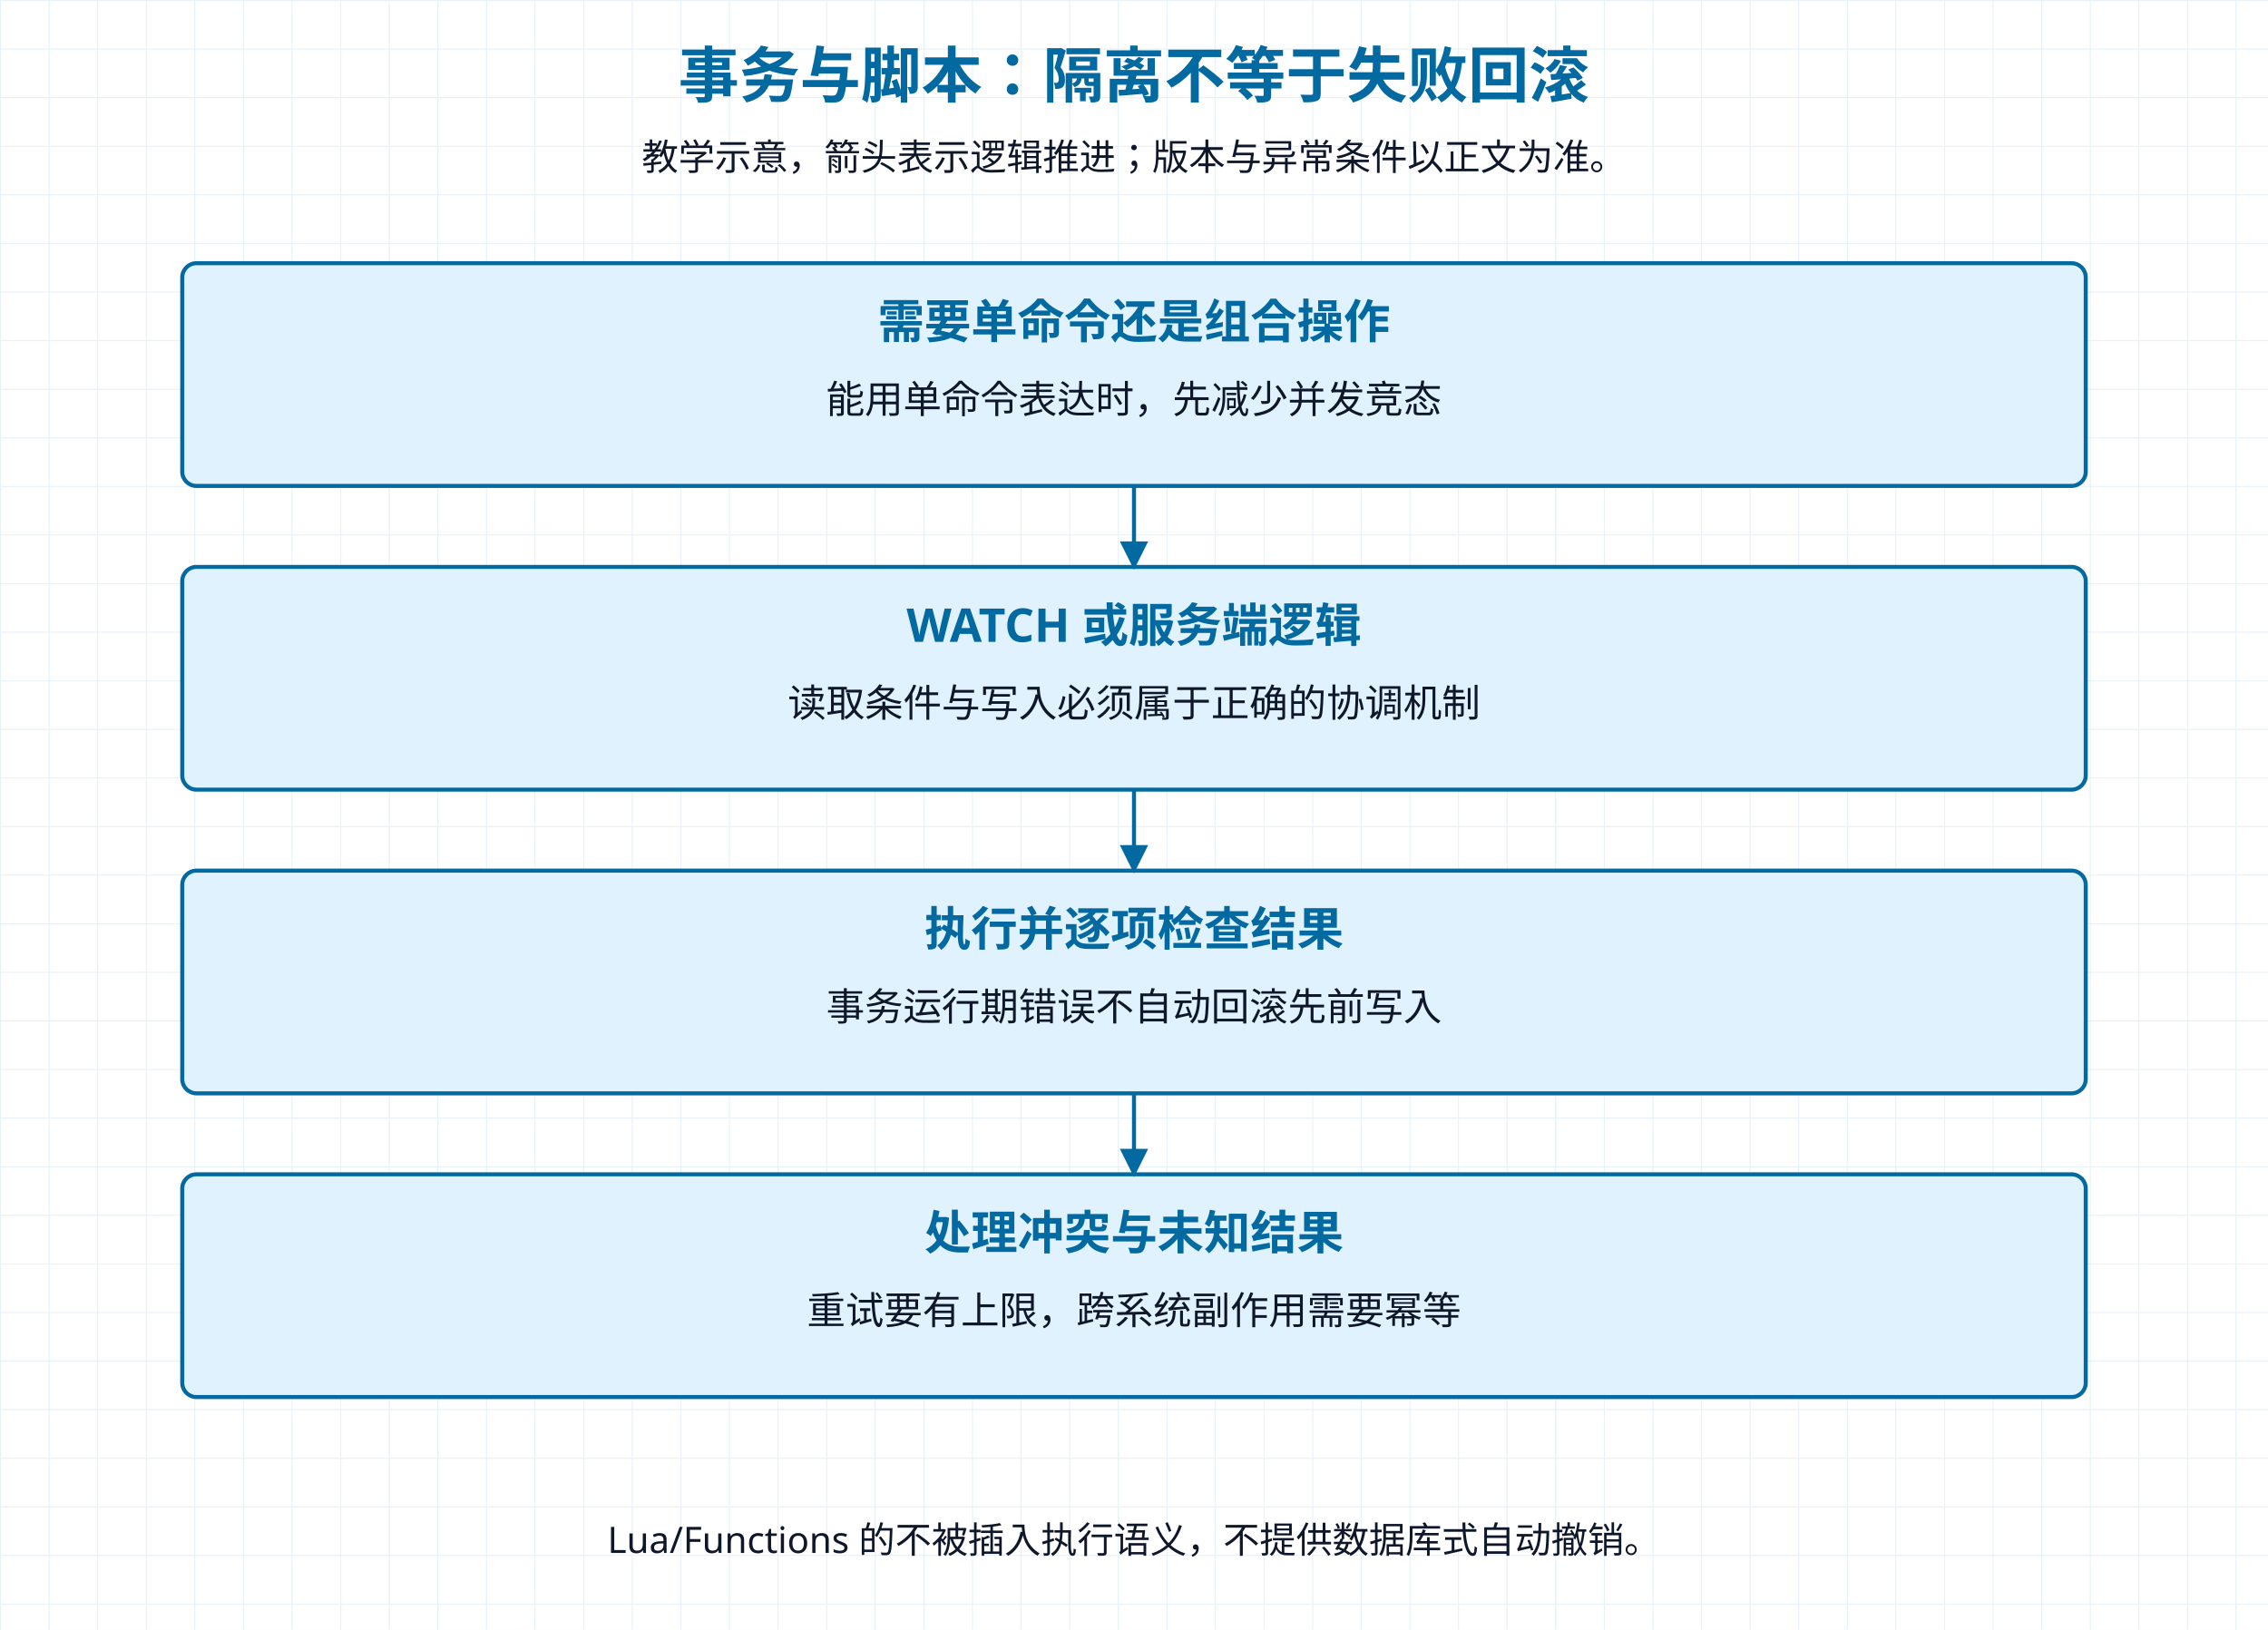
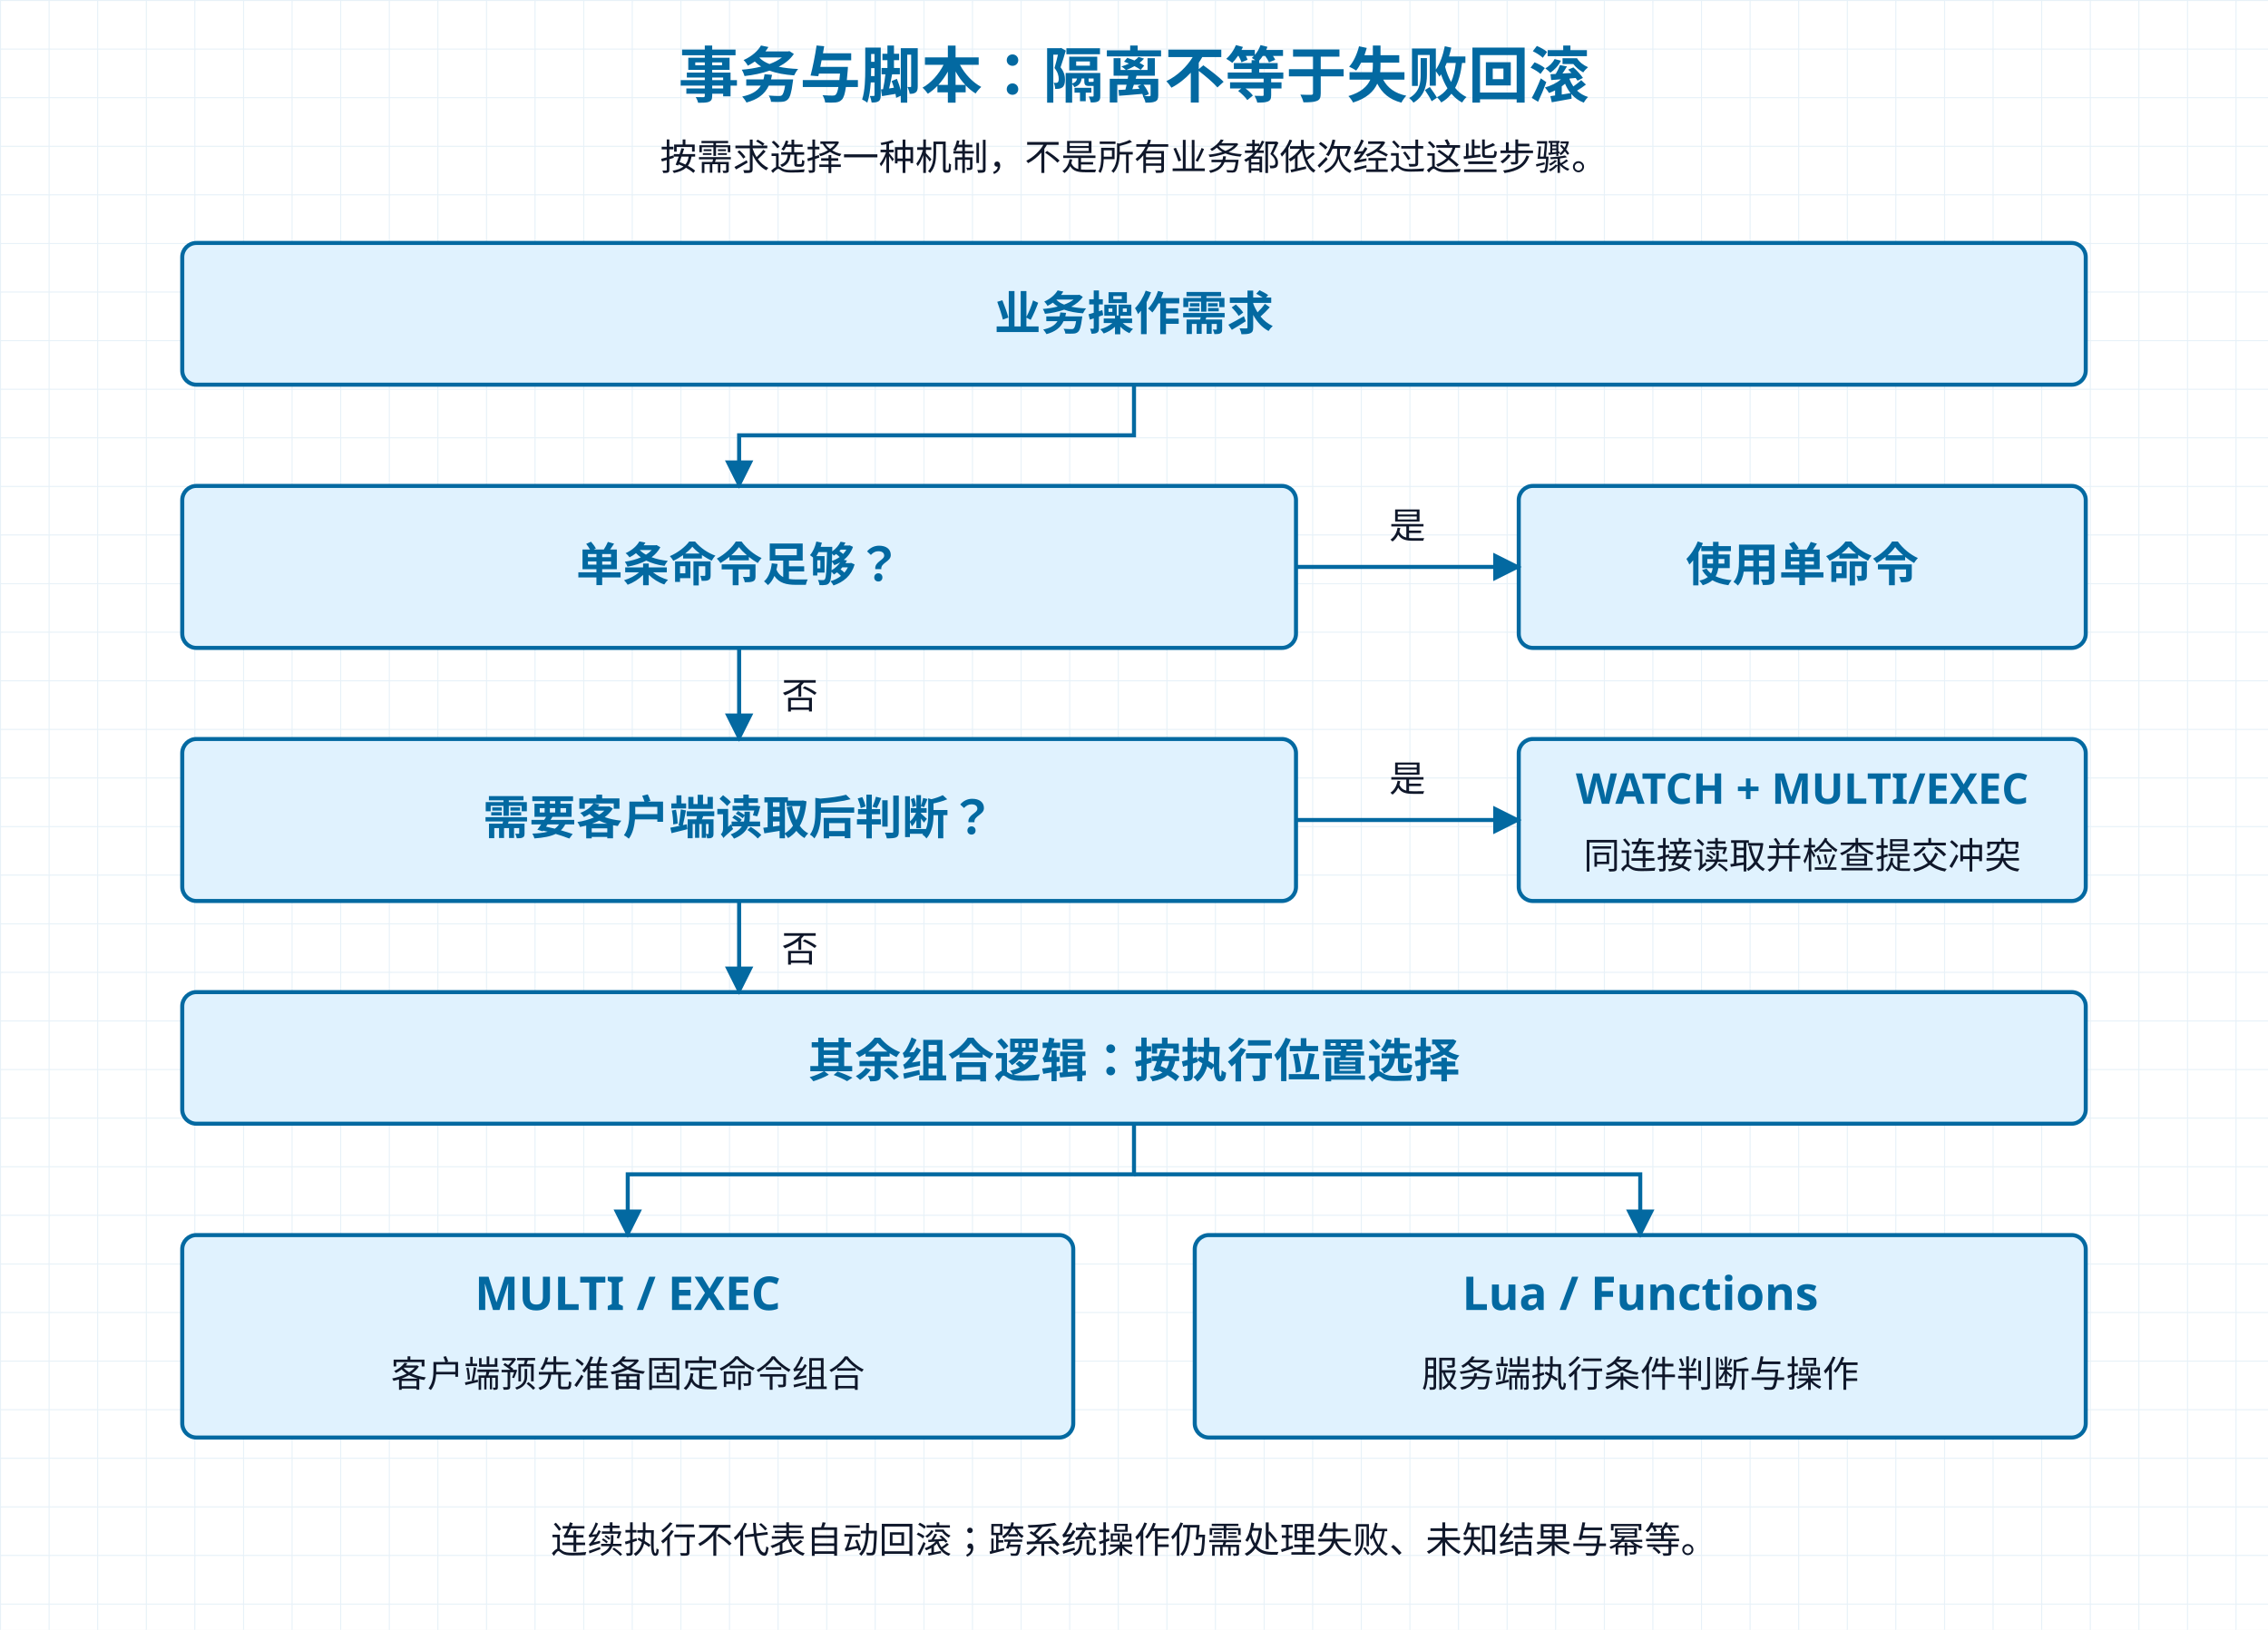
<svg xmlns="http://www.w3.org/2000/svg" width="1120" height="805" viewBox="0 0 1120 805" role="img" aria-labelledby="title desc">
  <defs>
    <pattern id="grid" width="24" height="24" patternUnits="userSpaceOnUse">
      <path d="M24 0H0V24" fill="none" stroke="#E7F1F8" stroke-width="1" />
    </pattern>
    <marker id="arrow" viewBox="0 0 10 10" refX="9" refY="5" markerWidth="7" markerHeight="7" orient="auto">
      <path d="M0 0L10 5L0 10Z" fill="#0369A1" />
    </marker>
  </defs>
  <rect width="100%" height="100%" fill="#FFFFFF" />
  <rect width="100%" height="100%" fill="url(#grid)" />
-   <g font-family="Microsoft YaHei,Segoe UI,sans-serif">
-     <text x="560.0" y="48" text-anchor="middle" fill="#0369A1" font-size="30" font-weight="600">
-       <tspan x="560.0" dy="0">事务与脚本：隔离不等于失败回滚</tspan>
-     </text>
-     <text x="560.0" y="84" text-anchor="middle" fill="#0F172A" font-size="18" font-weight="400">
-       <tspan x="560.0" dy="0">教学示意，箭头表示逻辑推进；版本与异常条件以正文为准。</tspan>
-     </text>
-     <rect x="90" y="130" width="940" height="110" rx="7" fill="#E0F2FE" stroke="#0369A1" stroke-width="2" />
-     <text x="560.0" y="167" text-anchor="middle" fill="#0369A1" font-size="23" font-weight="600">
-       <tspan x="560.0" dy="0">需要单命令还是组合操作</tspan>
-     </text>
-     <text x="560.0" y="204" text-anchor="middle" fill="#0F172A" font-size="19" font-weight="400">
-       <tspan x="560.0" dy="0">能用单命令表达时，先减少并发竞态</tspan>
-     </text>
-     <rect x="90" y="280" width="940" height="110" rx="7" fill="#E0F2FE" stroke="#0369A1" stroke-width="2" />
-     <text x="560.0" y="317" text-anchor="middle" fill="#0369A1" font-size="23" font-weight="600">
-       <tspan x="560.0" dy="0">WATCH 或服务端逻辑</tspan>
-     </text>
-     <text x="560.0" y="354" text-anchor="middle" fill="#0F172A" font-size="19" font-weight="400">
-       <tspan x="560.0" dy="0">读取条件与写入必须属于正确的协调机制</tspan>
-     </text>
-     <path d="M560 240 L560 280" fill="none" stroke="#0369A1" stroke-width="2" marker-end="url(#arrow)" />
-     <rect x="90" y="430" width="940" height="110" rx="7" fill="#E0F2FE" stroke="#0369A1" stroke-width="2" />
-     <text x="560.0" y="467" text-anchor="middle" fill="#0369A1" font-size="23" font-weight="600">
-       <tspan x="560.0" dy="0">执行并逐项检查结果</tspan>
-     </text>
-     <text x="560.0" y="504" text-anchor="middle" fill="#0F172A" font-size="19" font-weight="400">
-       <tspan x="560.0" dy="0">事务运行期错误不自动回滚先前写入</tspan>
-     </text>
-     <path d="M560 390 L560 430" fill="none" stroke="#0369A1" stroke-width="2" marker-end="url(#arrow)" />
-     <rect x="90" y="580" width="940" height="110" rx="7" fill="#E0F2FE" stroke="#0369A1" stroke-width="2" />
-     <text x="560.0" y="617" text-anchor="middle" fill="#0369A1" font-size="23" font-weight="600">
-       <tspan x="560.0" dy="0">处理冲突与未知结果</tspan>
-     </text>
-     <text x="560.0" y="654" text-anchor="middle" fill="#0F172A" font-size="19" font-weight="400">
-       <tspan x="560.0" dy="0">重试要有上限，跨系统副作用需要幂等</tspan>
-     </text>
-     <path d="M560 540 L560 580" fill="none" stroke="#0369A1" stroke-width="2" marker-end="url(#arrow)" />
-     <text x="560.0" y="767" text-anchor="middle" fill="#0F172A" font-size="18" font-weight="400">
-       <tspan x="560.0" dy="0">Lua/Functions 的不被插入执行语义，不提供数据库式自动撤销。</tspan>
-     </text>
+   <g font-family="Microsoft YaHei,Segoe UI,sans-serif" text-anchor="middle" fill="#0F172A">
+     <text x="560" y="48" fill="#0369A1" font-size="30" font-weight="600">事务与脚本：隔离不等于失败回滚</text>
+     <text x="560" y="84" font-size="18">按需求选择一种机制，不是所有业务都依次经过这些步骤。</text>
+     <g fill="#E0F2FE" stroke="#0369A1" stroke-width="2">
+       <rect x="90" y="120" width="940" height="70" rx="7" />
+       <rect x="90" y="240" width="550" height="80" rx="7" />
+       <rect x="750" y="240" width="280" height="80" rx="7" />
+       <rect x="90" y="365" width="550" height="80" rx="7" />
+       <rect x="750" y="365" width="280" height="80" rx="7" />
+       <rect x="90" y="490" width="940" height="65" rx="7" />
+       <rect x="90" y="610" width="440" height="100" rx="7" />
+       <rect x="590" y="610" width="440" height="100" rx="7" />
+     </g>
+     <g fill="#0369A1" font-size="23" font-weight="600">
+       <text x="560" y="163">业务操作需求</text>
+       <text x="365" y="287">单条命令足够？</text>
+       <text x="890" y="287">使用单命令</text>
+       <text x="365" y="412">需要客户端读取后判断？</text>
+       <text x="560" y="532">其余组合逻辑：按执行位置选择</text>
+       <text x="310" y="647">MULTI / EXEC</text>
+       <text x="810" y="647">Lua / Functions</text>
+     </g>
+     <text x="890" y="397" fill="#0369A1" font-size="21" font-weight="600">WATCH + MULTI/EXEC</text>
+     <g font-size="18">
+       <text x="890" y="429">同连接读取并检查提交冲突</text>
+       <text x="310" y="685">客户端预先准备固定命令组合</text>
+       <text x="810" y="685">服务端执行条件判断与操作</text>
+     </g>
+     <g fill="none" stroke="#0369A1" stroke-width="2" marker-end="url(#arrow)">
+       <path d="M560 190V215H365V240" />
+       <path d="M640 280H750" />
+       <path d="M365 320V365" />
+       <path d="M640 405H750" />
+       <path d="M365 445V490" />
+       <path d="M560 555V580H310V610" />
+       <path d="M560 580H810V610" />
+     </g>
+     <g font-size="18">
+       <text x="695" y="266">是</text>
+       <text x="395" y="350">否</text>
+       <text x="695" y="391">是</text>
+       <text x="395" y="475">否</text>
+     </g>
+     <text x="560" y="767" font-size="18">连续执行不代表自动回滚；跨系统操作仍需处理失败、未知结果与幂等。</text>
  </g>
</svg>
